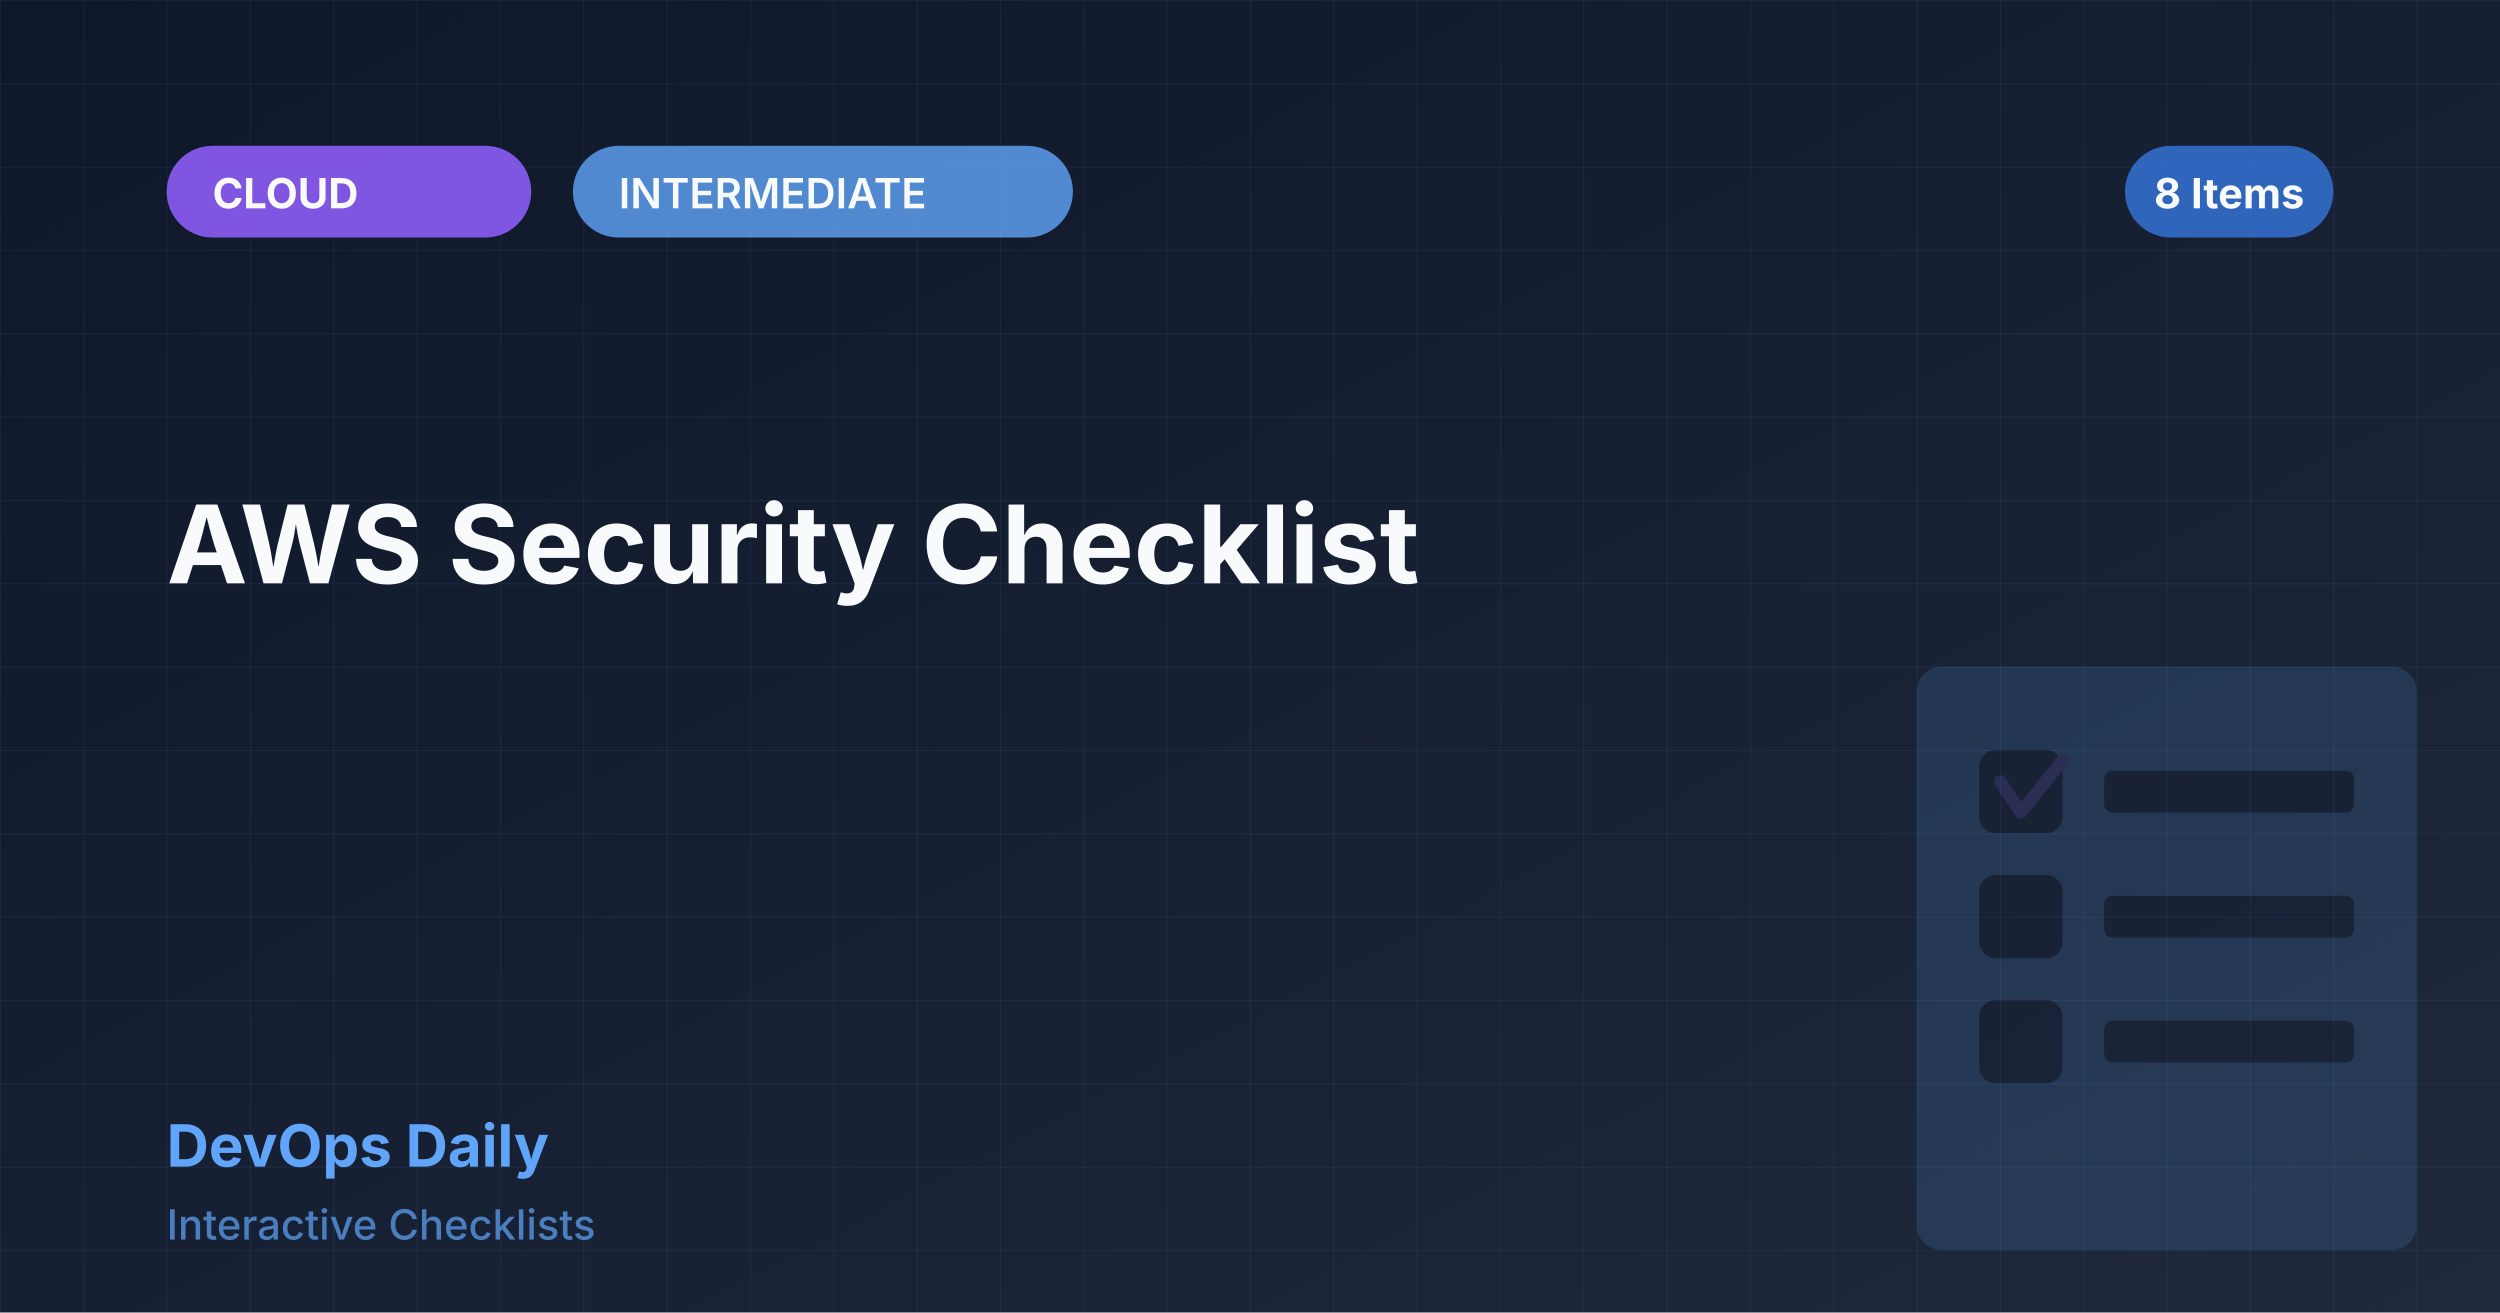
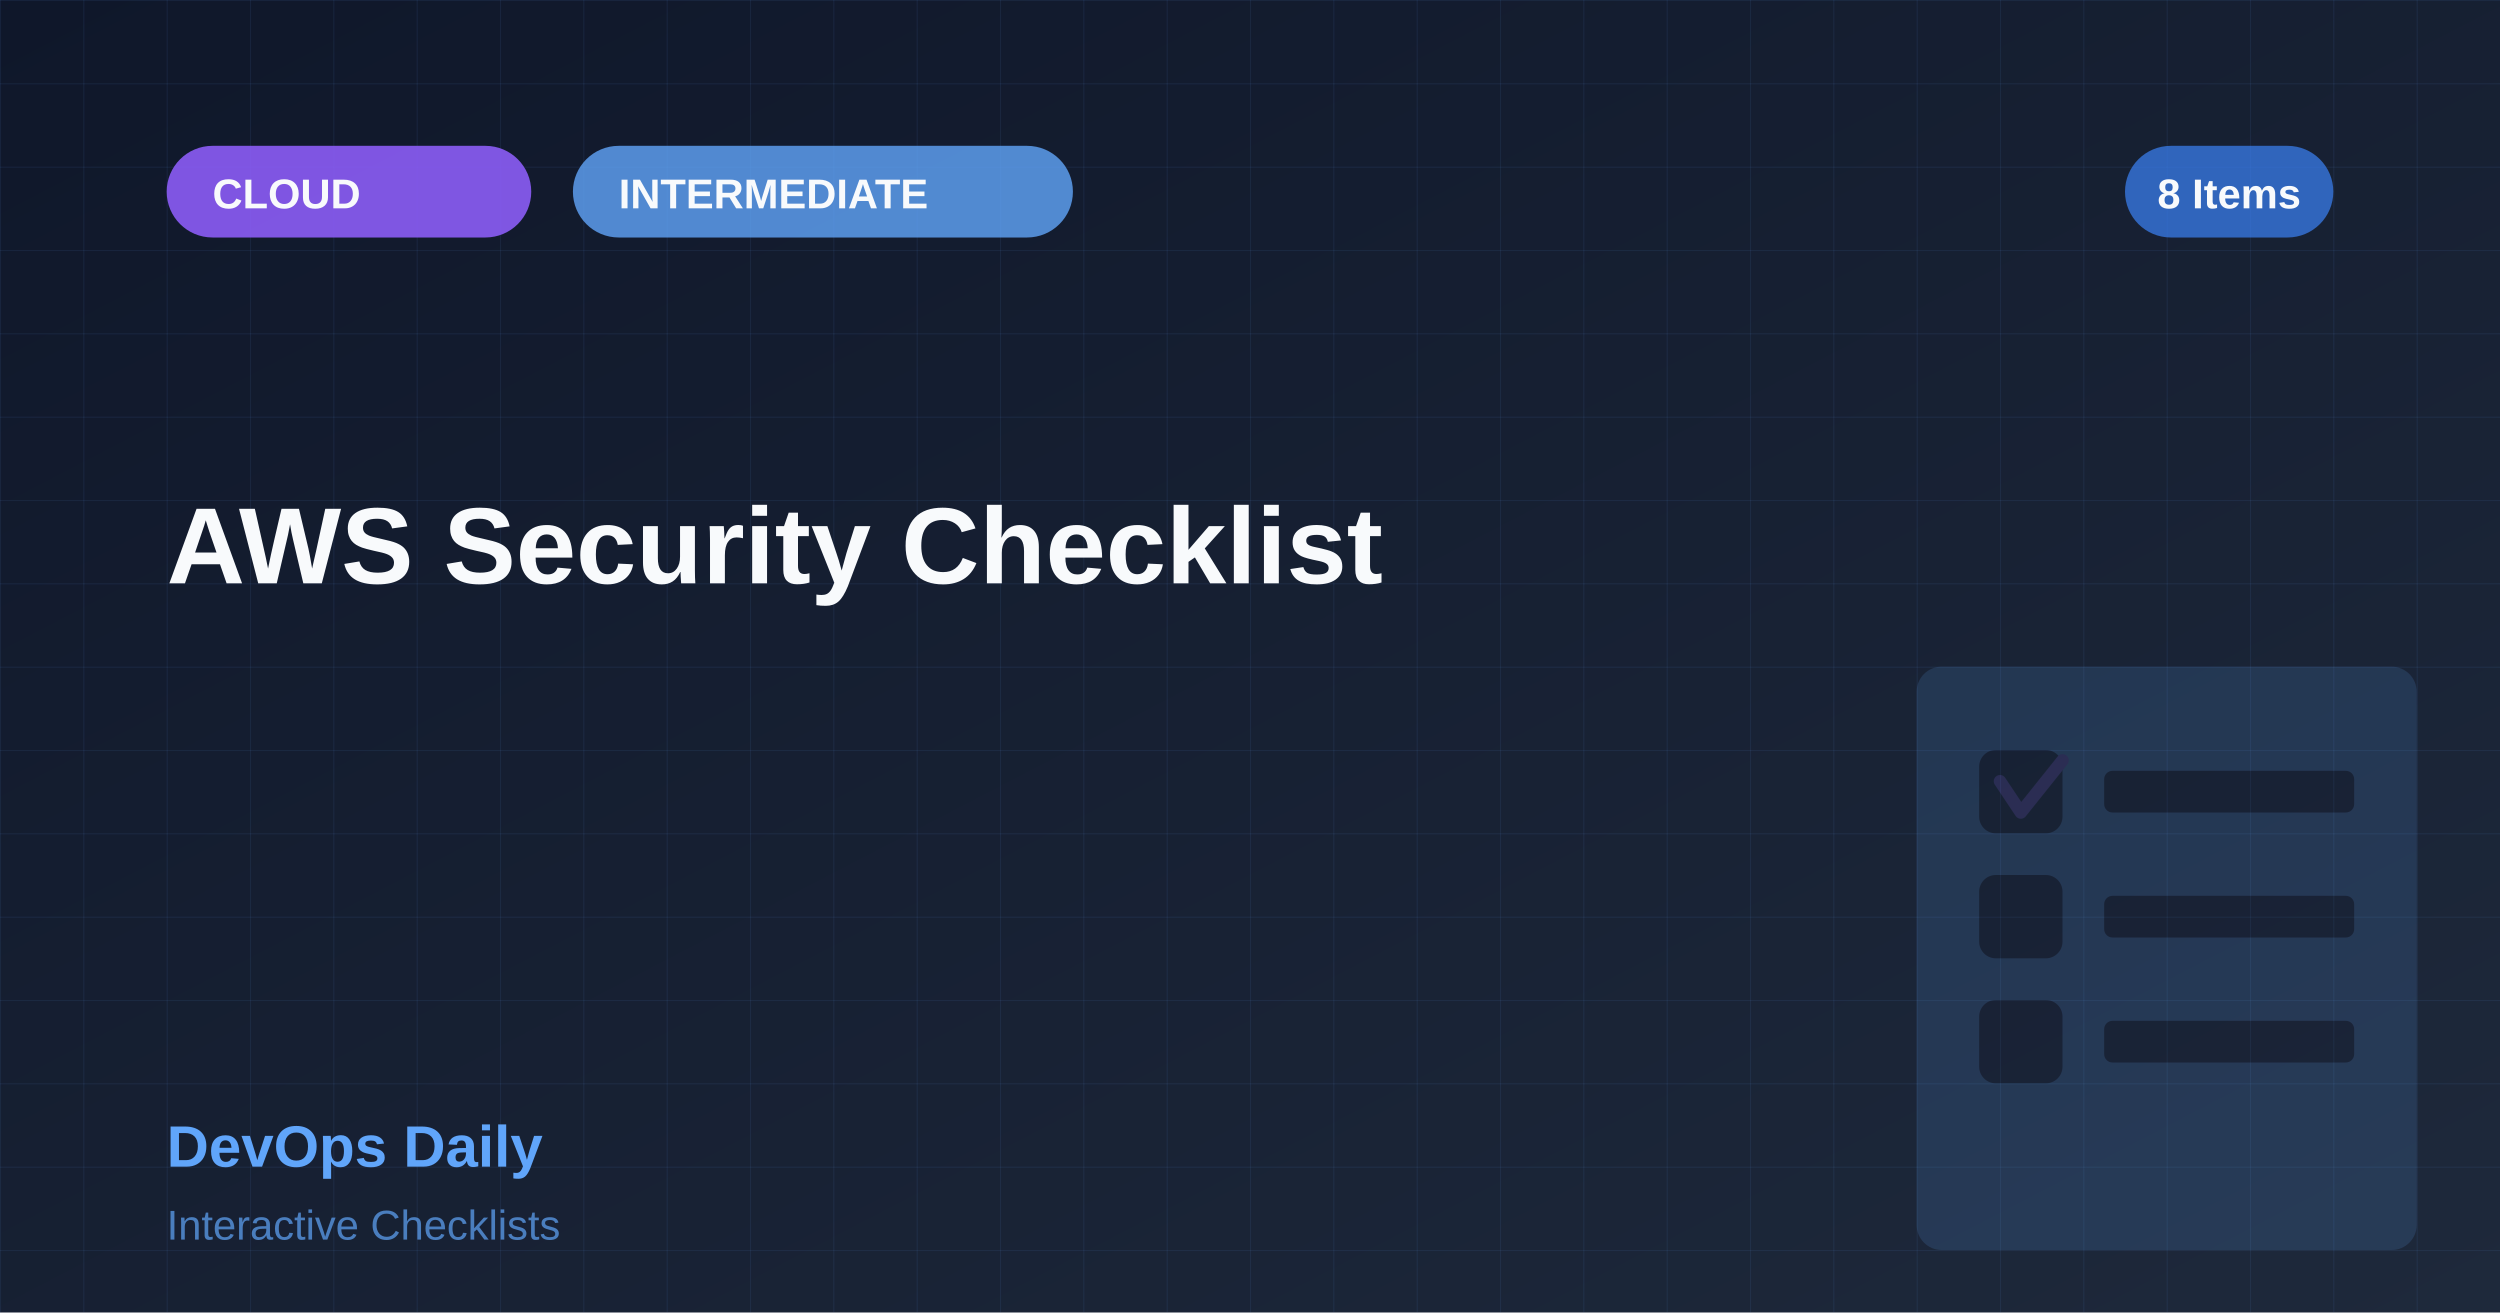
<svg xmlns="http://www.w3.org/2000/svg" width="1200" height="630">
  <defs>
    <linearGradient id="bgGradient" x1="0%" y1="0%" x2="100%" y2="100%">
      <stop offset="0%" style="stop-color:#0f172a;stop-opacity:1" />
      <stop offset="100%" style="stop-color:#1e293b;stop-opacity:1" />
    </linearGradient>
    <pattern id="grid" x="0" y="0" width="40" height="40" patternUnits="userSpaceOnUse">
      <line x1="0" y1="0" x2="0" y2="40" stroke="#60a5fa" stroke-width="1" opacity="0.08" />
      <line x1="0" y1="0" x2="40" y2="0" stroke="#60a5fa" stroke-width="1" opacity="0.08" />
    </pattern>
    <filter id="glow">
      <feGaussianBlur stdDeviation="3" result="coloredBlur" />
      <feMerge>
        <feMergeNode in="coloredBlur" />
        <feMergeNode in="SourceGraphic" />
      </feMerge>
    </filter>
  </defs>
  <rect width="1200" height="630" fill="url(#bgGradient)" />
  <rect width="1200" height="630" fill="url(#grid)" />
  <rect x="80" y="70" width="175" height="44" rx="22" fill="#8b5cf6" opacity="0.9" />
-   <text x="102" y="100" font-family="system-ui, -apple-system, sans-serif" font-size="20" font-weight="bold" fill="#f8fafc">CLOUD</text>
+   <text x="102" y="100" font-family="Arial, sans-serif" font-size="20" font-weight="bold" fill="#f8fafc">CLOUD</text>
  <rect x="275" y="70" width="240" height="44" rx="22" fill="#60a5fa" opacity="0.8" />
-   <text x="297" y="100" font-family="system-ui, -apple-system, sans-serif" font-size="20" font-weight="600" fill="#f8fafc">INTERMEDIATE</text>
+   <text x="297" y="100" font-family="Arial, sans-serif" font-size="20" font-weight="600" fill="#f8fafc">INTERMEDIATE</text>
  <rect x="1020" y="70" width="100" height="44" rx="22" fill="#3b82f6" opacity="0.7" />
-   <text x="1070" y="100" font-family="system-ui, -apple-system, sans-serif" font-size="20" font-weight="bold" fill="#f8fafc" text-anchor="middle">8 Items</text>
+   <text x="1070" y="100" font-family="Arial, sans-serif" font-size="20" font-weight="bold" fill="#f8fafc" text-anchor="middle">8 Items</text>
  <g opacity="0.15">
    <rect x="920" y="320" width="240" height="280" rx="12" fill="#60a5fa" />
    <rect x="950" y="360" width="40" height="40" rx="8" fill="#0f172a" />
    <rect x="1010" y="370" width="120" height="20" rx="4" fill="#0f172a" />
    <rect x="950" y="420" width="40" height="40" rx="8" fill="#0f172a" />
    <rect x="1010" y="430" width="120" height="20" rx="4" fill="#0f172a" />
    <rect x="950" y="480" width="40" height="40" rx="8" fill="#0f172a" />
    <rect x="1010" y="490" width="120" height="20" rx="4" fill="#0f172a" />
    <polyline points="960,375 970,390 990,365" stroke="#8b5cf6" stroke-width="6" fill="none" stroke-linecap="round" stroke-linejoin="round" />
  </g>
-   <text x="80" y="280" font-family="system-ui, -apple-system, sans-serif" font-size="52" font-weight="bold" fill="#f8fafc">AWS Security Checklist</text>
-   <text x="80" y="560" font-family="system-ui, -apple-system, sans-serif" font-size="28" font-weight="bold" fill="#60a5fa">DevOps Daily</text>
-   <text x="80" y="595" font-family="system-ui, -apple-system, sans-serif" font-size="20" font-weight="500" fill="#60a5fa" opacity="0.7">Interactive Checklists</text>
+   <text x="80" y="280" font-family="Arial, sans-serif" font-size="52" font-weight="bold" fill="#f8fafc">AWS Security Checklist</text>
+   <text x="80" y="560" font-family="Arial, sans-serif" font-size="28" font-weight="bold" fill="#60a5fa">DevOps Daily</text>
+   <text x="80" y="595" font-family="Arial, sans-serif" font-size="20" font-weight="500" fill="#60a5fa" opacity="0.7">Interactive Checklists</text>
</svg>
